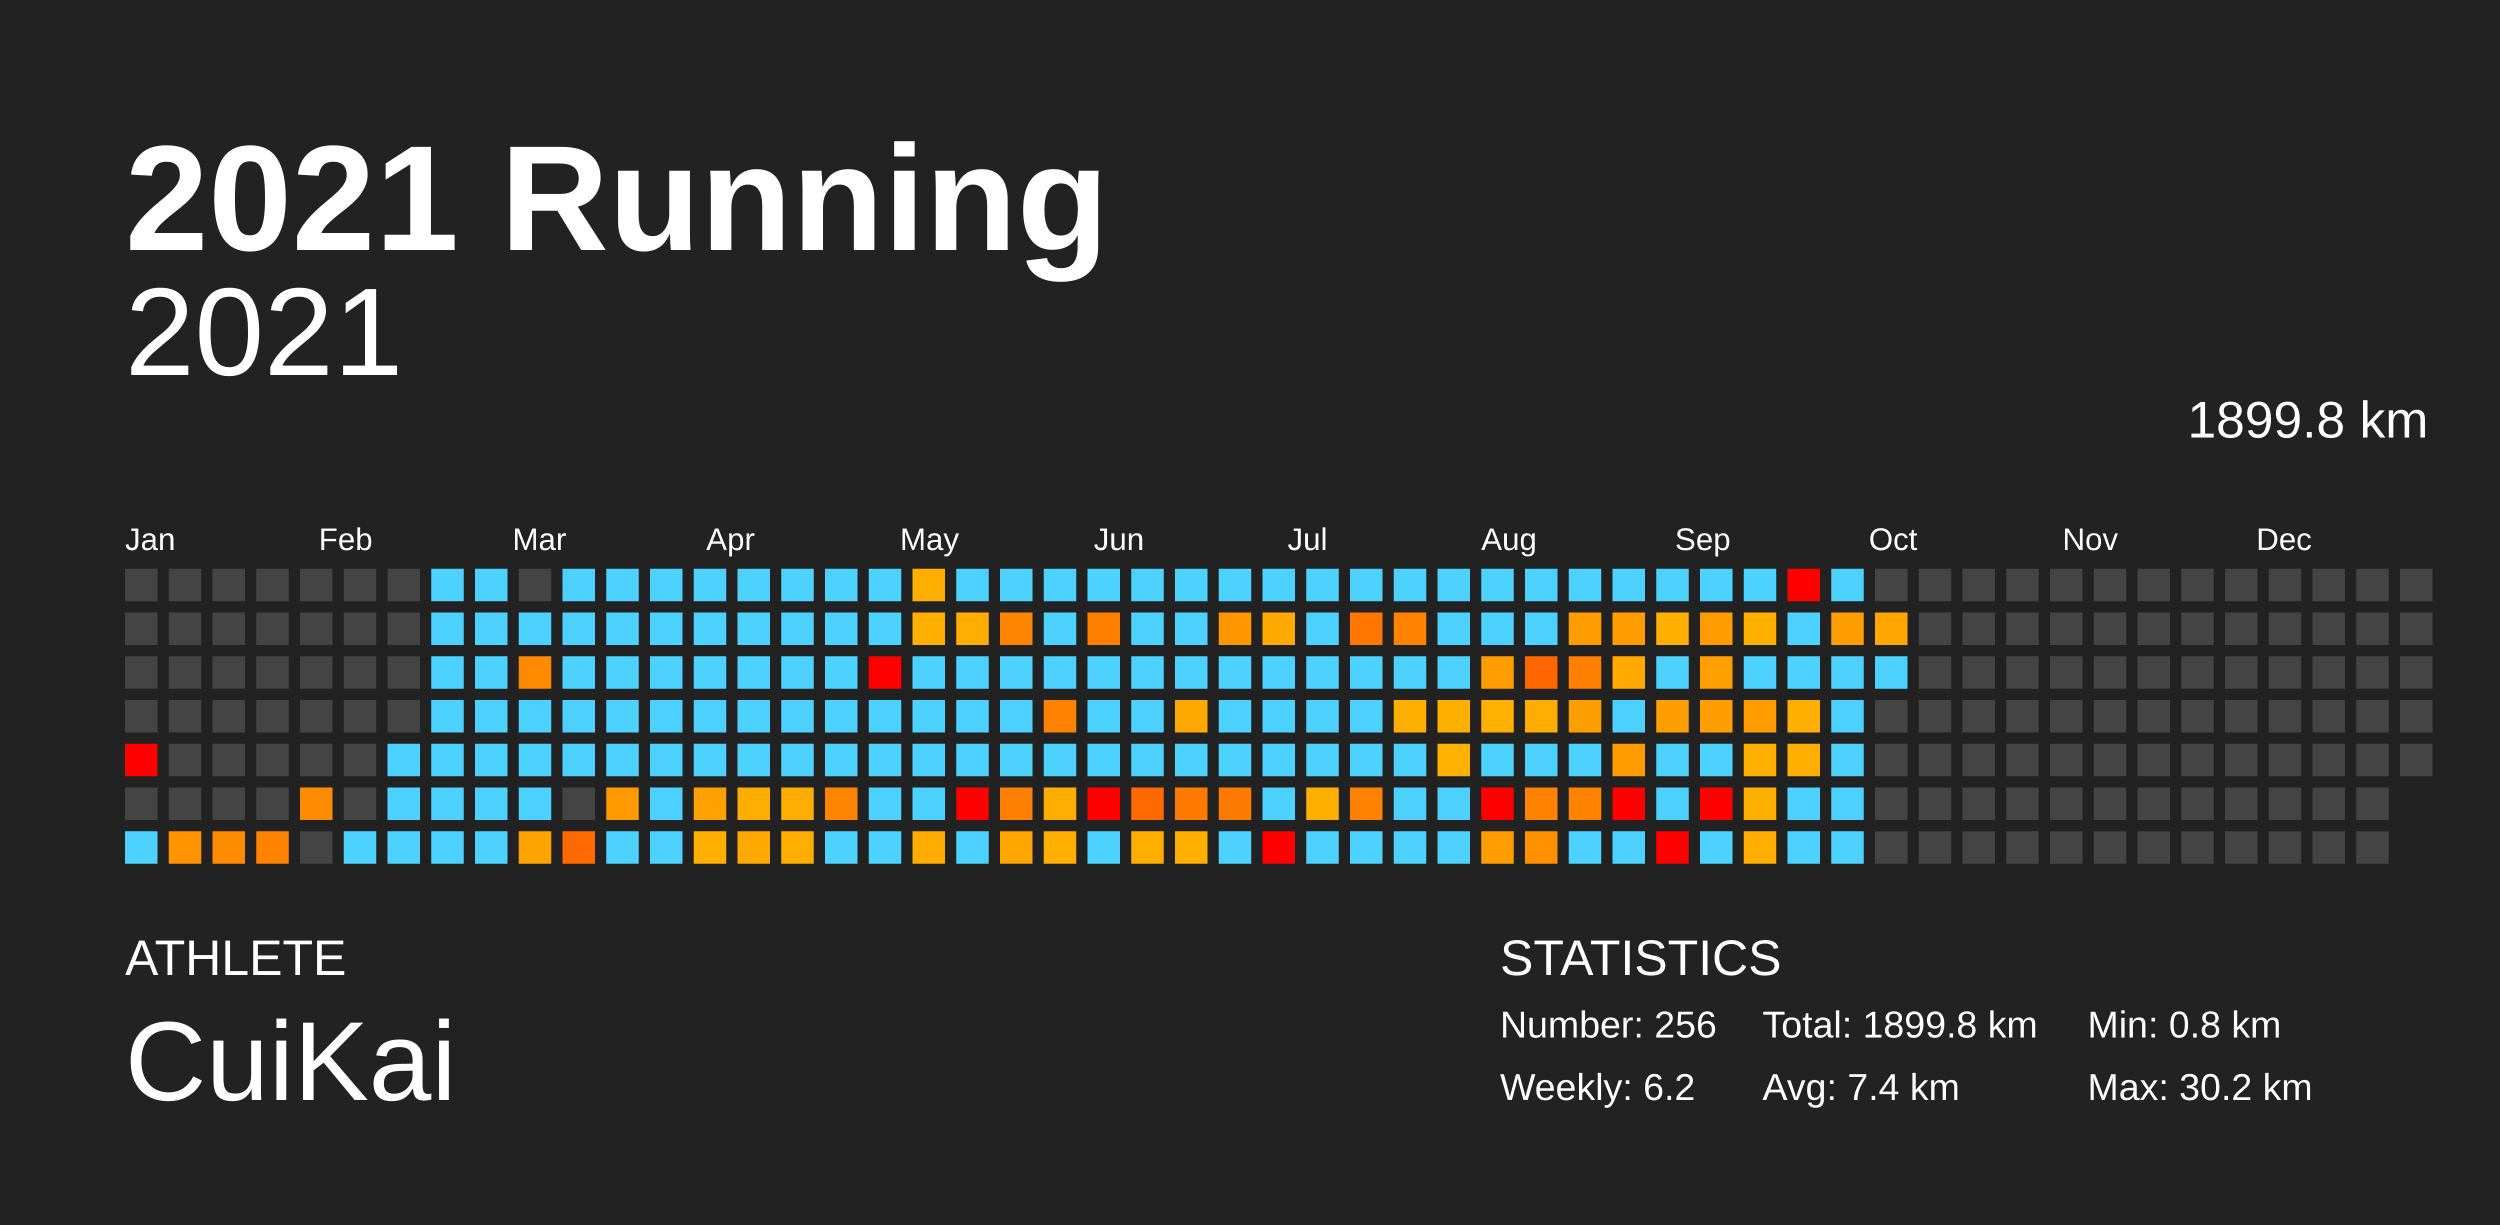
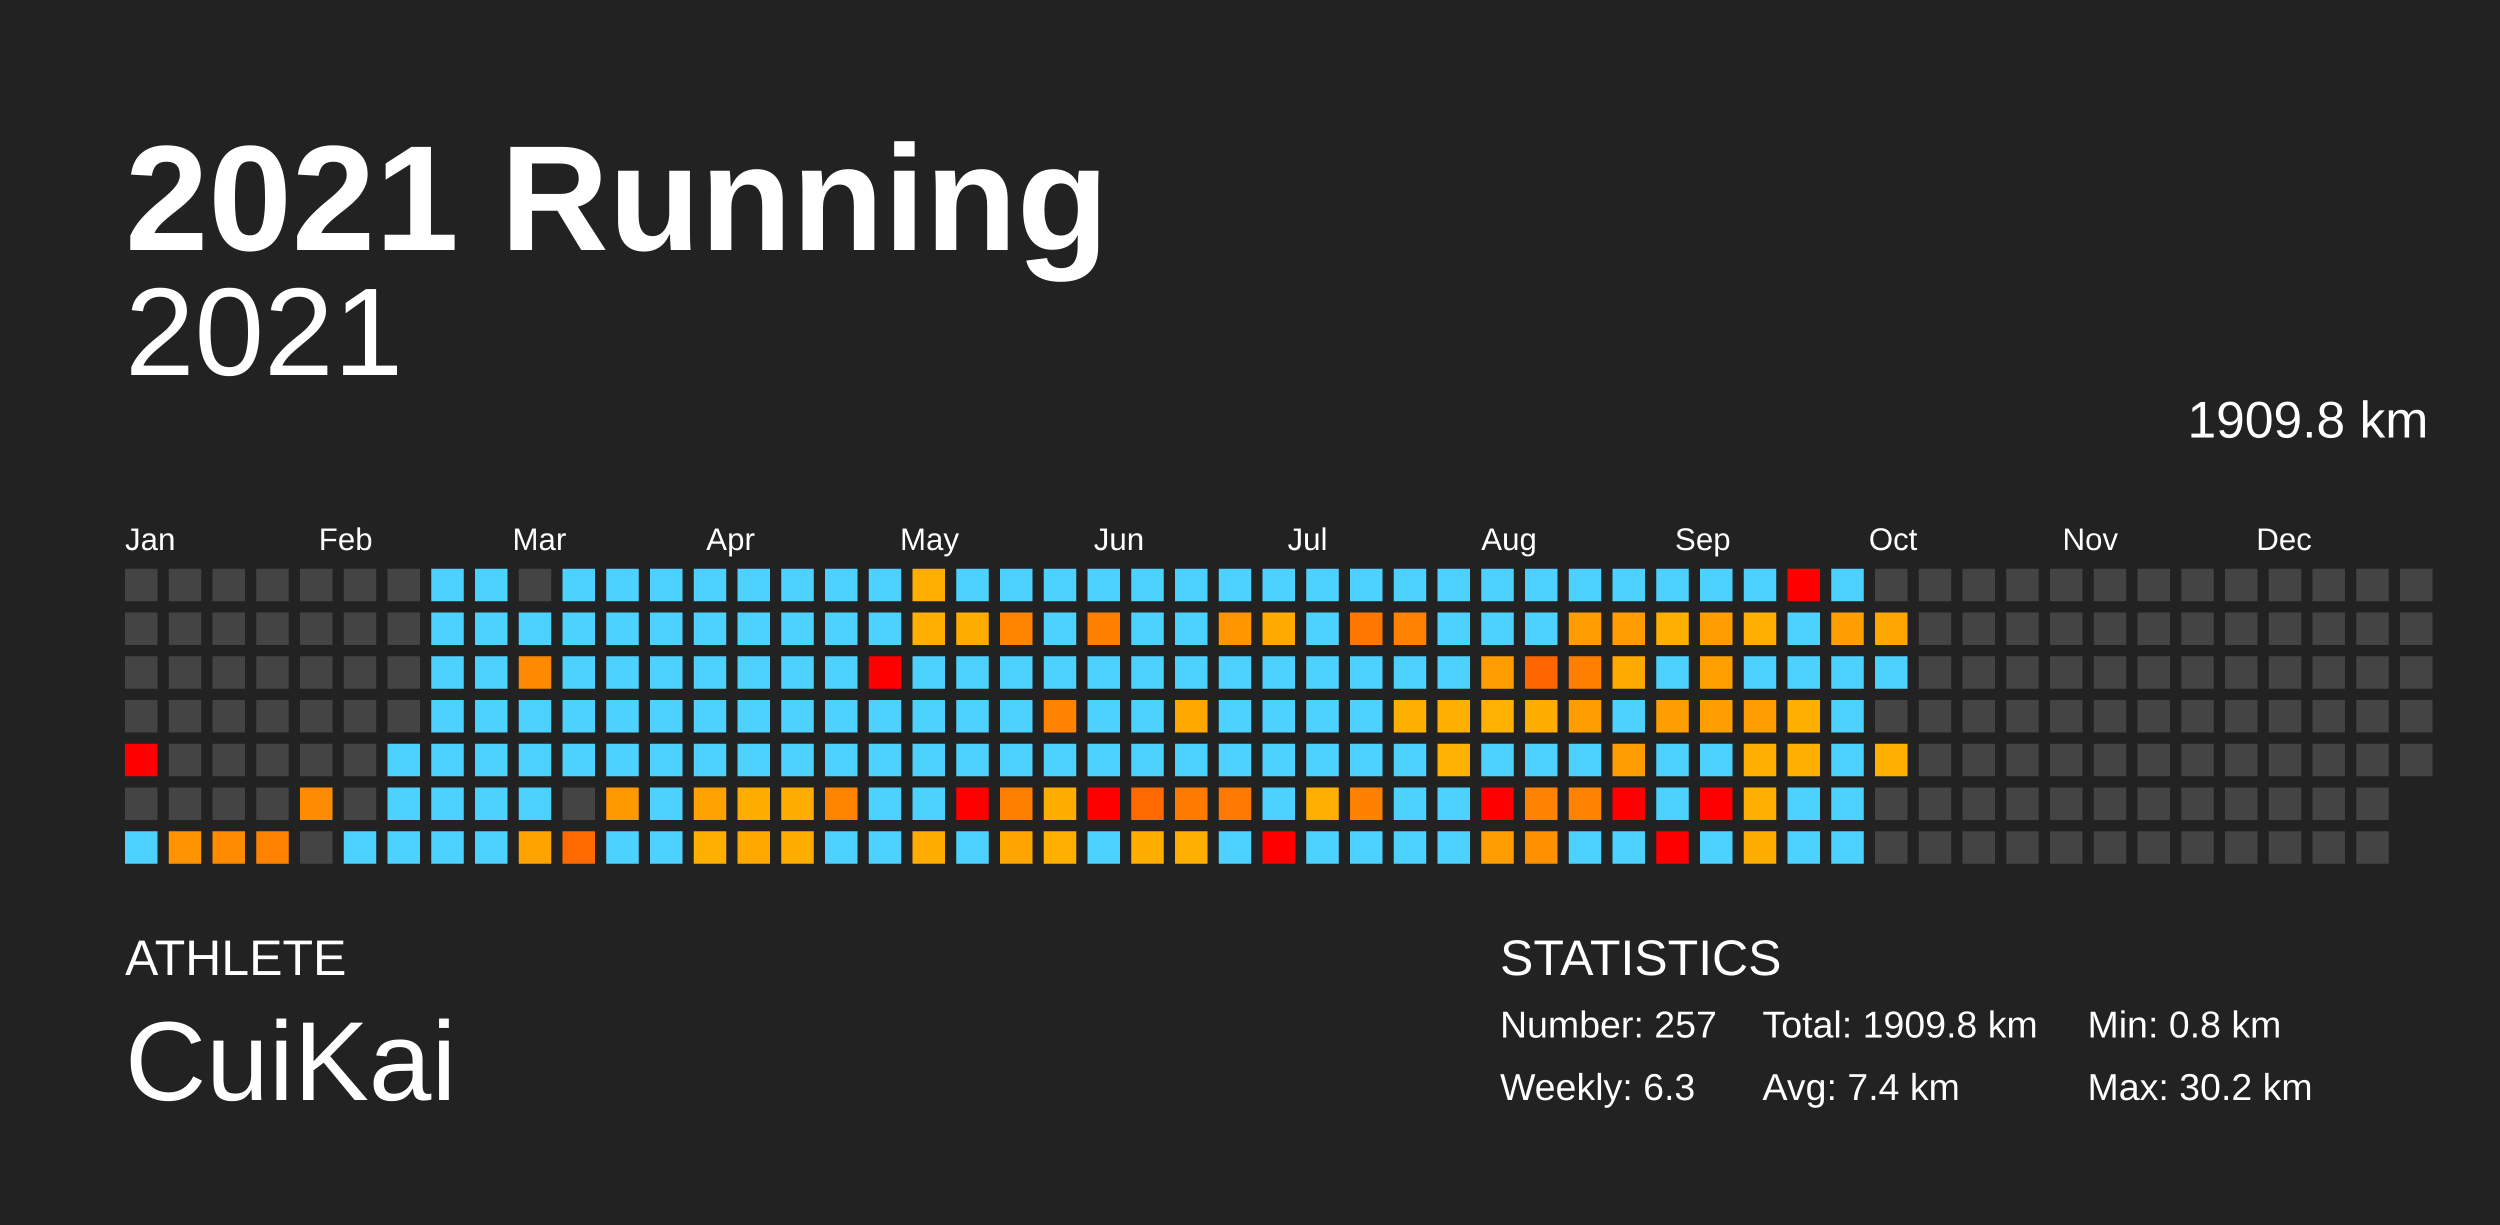
<svg xmlns="http://www.w3.org/2000/svg" baseProfile="full" height="98mm" version="1.1" viewBox="0,0,200,98" width="200mm">
  <defs />
  <rect fill="#222222" height="98" width="200" x="0" y="0" />
  <text fill="#FFFFFF" style="font-size:12px; font-family:Arial; font-weight:bold;" x="10" y="20">2021 Running</text>
  <text fill="#FFFFFF" style="font-size:4px; font-family:Arial" x="10" y="78">ATHLETE</text>
  <text fill="#FFFFFF" style="font-size:9px; font-family:Arial" x="10" y="88">CuiKai</text>
  <text fill="#FFFFFF" style="font-size:4px; font-family:Arial" x="120" y="78">STATISTICS</text>
-   <text fill="#FFFFFF" style="font-size:3px; font-family:Arial" x="120" y="83">Number: 256</text>
-   <text fill="#FFFFFF" style="font-size:3px; font-family:Arial" x="120" y="88">Weekly: 6.2</text>
-   <text fill="#FFFFFF" style="font-size:3px; font-family:Arial" x="141" y="83">Total: 1899.8 km</text>
+   <text fill="#FFFFFF" style="font-size:3px; font-family:Arial" x="120" y="83">Number: 257</text>
+   <text fill="#FFFFFF" style="font-size:3px; font-family:Arial" x="120" y="88">Weekly: 6.3</text>
+   <text fill="#FFFFFF" style="font-size:3px; font-family:Arial" x="141" y="83">Total: 1909.8 km</text>
  <text fill="#FFFFFF" style="font-size:3px; font-family:Arial" x="141" y="88">Avg: 7.4 km</text>
  <text fill="#FFFFFF" style="font-size:3px; font-family:Arial" x="167" y="83">Min: 0.8 km</text>
  <text fill="#FFFFFF" style="font-size:3px; font-family:Arial" x="167" y="88">Max: 30.2 km</text>
  <text alignment-baseline="hanging" fill="#FFFFFF" style="font-size:10.0px; font-family:Arial;" x="10" y="30">2021</text>
-   <text alignment-baseline="hanging" fill="#FFFFFF" style="font-size:4.125px; font-family:Arial;" x="175" y="35">1899.8 km</text>
+   <text alignment-baseline="hanging" fill="#FFFFFF" style="font-size:4.125px; font-family:Arial;" x="175" y="35">1909.8 km</text>
  <text fill="#FFFFFF" style="font-size:2.5px; font-family:Arial" x="10.0" y="44">Jan</text>
  <text fill="#FFFFFF" style="font-size:2.5px; font-family:Arial" x="25.5" y="44">Feb</text>
  <text fill="#FFFFFF" style="font-size:2.5px; font-family:Arial" x="41.0" y="44">Mar</text>
  <text fill="#FFFFFF" style="font-size:2.5px; font-family:Arial" x="56.5" y="44">Apr</text>
  <text fill="#FFFFFF" style="font-size:2.5px; font-family:Arial" x="72.0" y="44">May</text>
  <text fill="#FFFFFF" style="font-size:2.5px; font-family:Arial" x="87.5" y="44">Jun</text>
  <text fill="#FFFFFF" style="font-size:2.5px; font-family:Arial" x="103.0" y="44">Jul</text>
  <text fill="#FFFFFF" style="font-size:2.5px; font-family:Arial" x="118.5" y="44">Aug</text>
  <text fill="#FFFFFF" style="font-size:2.5px; font-family:Arial" x="134.0" y="44">Sep</text>
  <text fill="#FFFFFF" style="font-size:2.5px; font-family:Arial" x="149.5" y="44">Oct</text>
  <text fill="#FFFFFF" style="font-size:2.5px; font-family:Arial" x="165.0" y="44">Nov</text>
  <text fill="#FFFFFF" style="font-size:2.5px; font-family:Arial" x="180.5" y="44">Dec</text>
  <rect fill="#444444" height="2.6" width="2.6" x="10.0" y="45.5" />
  <rect fill="#444444" height="2.6" width="2.6" x="10.0" y="49.0" />
  <rect fill="#444444" height="2.6" width="2.6" x="10.0" y="52.5" />
  <rect fill="#444444" height="2.6" width="2.6" x="10.0" y="56.0" />
  <rect fill="red" height="2.6" width="2.6" x="10.0" y="59.5" />
  <rect fill="#444444" height="2.6" width="2.6" x="10.0" y="63.0" />
  <rect fill="#4dd2ff" height="2.6" width="2.6" x="10.0" y="66.5" />
  <rect fill="#444444" height="2.6" width="2.6" x="13.5" y="45.5" />
  <rect fill="#444444" height="2.6" width="2.6" x="13.5" y="49.0" />
  <rect fill="#444444" height="2.6" width="2.6" x="13.5" y="52.5" />
  <rect fill="#444444" height="2.6" width="2.6" x="13.5" y="56.0" />
  <rect fill="#444444" height="2.6" width="2.6" x="13.5" y="59.5" />
  <rect fill="#444444" height="2.6" width="2.6" x="13.5" y="63.0" />
  <rect fill="#ff9400" height="2.6" width="2.6" x="13.5" y="66.5" />
  <rect fill="#444444" height="2.6" width="2.6" x="17.0" y="45.5" />
  <rect fill="#444444" height="2.6" width="2.6" x="17.0" y="49.0" />
  <rect fill="#444444" height="2.6" width="2.6" x="17.0" y="52.5" />
  <rect fill="#444444" height="2.6" width="2.6" x="17.0" y="56.0" />
  <rect fill="#444444" height="2.6" width="2.6" x="17.0" y="59.5" />
  <rect fill="#444444" height="2.6" width="2.6" x="17.0" y="63.0" />
  <rect fill="#ff8c00" height="2.6" width="2.6" x="17.0" y="66.5" />
  <rect fill="#444444" height="2.6" width="2.6" x="20.5" y="45.5" />
  <rect fill="#444444" height="2.6" width="2.6" x="20.5" y="49.0" />
  <rect fill="#444444" height="2.6" width="2.6" x="20.5" y="52.5" />
  <rect fill="#444444" height="2.6" width="2.6" x="20.5" y="56.0" />
  <rect fill="#444444" height="2.6" width="2.6" x="20.5" y="59.5" />
  <rect fill="#444444" height="2.6" width="2.6" x="20.5" y="63.0" />
  <rect fill="#ff8300" height="2.6" width="2.6" x="20.5" y="66.5" />
  <rect fill="#444444" height="2.6" width="2.6" x="24.0" y="45.5" />
  <rect fill="#444444" height="2.6" width="2.6" x="24.0" y="49.0" />
  <rect fill="#444444" height="2.6" width="2.6" x="24.0" y="52.5" />
  <rect fill="#444444" height="2.6" width="2.6" x="24.0" y="56.0" />
  <rect fill="#444444" height="2.6" width="2.6" x="24.0" y="59.5" />
  <rect fill="#ff8c00" height="2.6" width="2.6" x="24.0" y="63.0" />
  <rect fill="#444444" height="2.6" width="2.6" x="24.0" y="66.5" />
  <rect fill="#444444" height="2.6" width="2.6" x="27.5" y="45.5" />
  <rect fill="#444444" height="2.6" width="2.6" x="27.5" y="49.0" />
  <rect fill="#444444" height="2.6" width="2.6" x="27.5" y="52.5" />
  <rect fill="#444444" height="2.6" width="2.6" x="27.5" y="56.0" />
  <rect fill="#444444" height="2.6" width="2.6" x="27.5" y="59.5" />
  <rect fill="#444444" height="2.6" width="2.6" x="27.5" y="63.0" />
  <rect fill="#4dd2ff" height="2.6" width="2.6" x="27.5" y="66.5" />
  <rect fill="#444444" height="2.6" width="2.6" x="31.0" y="45.5" />
  <rect fill="#444444" height="2.6" width="2.6" x="31.0" y="49.0" />
  <rect fill="#444444" height="2.6" width="2.6" x="31.0" y="52.5" />
  <rect fill="#444444" height="2.6" width="2.6" x="31.0" y="56.0" />
  <rect fill="#4dd2ff" height="2.6" width="2.6" x="31.0" y="59.5" />
  <rect fill="#4dd2ff" height="2.6" width="2.6" x="31.0" y="63.0" />
  <rect fill="#4dd2ff" height="2.6" width="2.6" x="31.0" y="66.5" />
  <rect fill="#4dd2ff" height="2.6" width="2.6" x="34.5" y="45.5" />
  <rect fill="#4dd2ff" height="2.6" width="2.6" x="34.5" y="49.0" />
  <rect fill="#4dd2ff" height="2.6" width="2.6" x="34.5" y="52.5" />
  <rect fill="#4dd2ff" height="2.6" width="2.6" x="34.5" y="56.0" />
  <rect fill="#4dd2ff" height="2.6" width="2.6" x="34.5" y="59.5" />
  <rect fill="#4dd2ff" height="2.6" width="2.6" x="34.5" y="63.0" />
  <rect fill="#4dd2ff" height="2.6" width="2.6" x="34.5" y="66.5" />
  <rect fill="#4dd2ff" height="2.6" width="2.6" x="38.0" y="45.5" />
  <rect fill="#4dd2ff" height="2.6" width="2.6" x="38.0" y="49.0" />
  <rect fill="#4dd2ff" height="2.6" width="2.6" x="38.0" y="52.5" />
  <rect fill="#4dd2ff" height="2.6" width="2.6" x="38.0" y="56.0" />
  <rect fill="#4dd2ff" height="2.6" width="2.6" x="38.0" y="59.5" />
  <rect fill="#4dd2ff" height="2.6" width="2.6" x="38.0" y="63.0" />
  <rect fill="#4dd2ff" height="2.6" width="2.6" x="38.0" y="66.5" />
  <rect fill="#444444" height="2.6" width="2.6" x="41.5" y="45.5" />
  <rect fill="#4dd2ff" height="2.6" width="2.6" x="41.5" y="49.0" />
  <rect fill="#ff8900" height="2.6" width="2.6" x="41.5" y="52.5" />
  <rect fill="#4dd2ff" height="2.6" width="2.6" x="41.5" y="56.0" />
  <rect fill="#4dd2ff" height="2.6" width="2.6" x="41.5" y="59.5" />
  <rect fill="#4dd2ff" height="2.6" width="2.6" x="41.5" y="63.0" />
  <rect fill="#ffa300" height="2.6" width="2.6" x="41.5" y="66.5" />
  <rect fill="#4dd2ff" height="2.6" width="2.6" x="45.0" y="45.5" />
  <rect fill="#4dd2ff" height="2.6" width="2.6" x="45.0" y="49.0" />
  <rect fill="#4dd2ff" height="2.6" width="2.6" x="45.0" y="52.5" />
  <rect fill="#4dd2ff" height="2.6" width="2.6" x="45.0" y="56.0" />
  <rect fill="#4dd2ff" height="2.6" width="2.6" x="45.0" y="59.5" />
  <rect fill="#444444" height="2.6" width="2.6" x="45.0" y="63.0" />
  <rect fill="#ff6900" height="2.6" width="2.6" x="45.0" y="66.5" />
  <rect fill="#4dd2ff" height="2.6" width="2.6" x="48.5" y="45.5" />
  <rect fill="#4dd2ff" height="2.6" width="2.6" x="48.5" y="49.0" />
  <rect fill="#4dd2ff" height="2.6" width="2.6" x="48.5" y="52.5" />
  <rect fill="#4dd2ff" height="2.6" width="2.6" x="48.5" y="56.0" />
  <rect fill="#4dd2ff" height="2.6" width="2.6" x="48.5" y="59.5" />
  <rect fill="#ff9900" height="2.6" width="2.6" x="48.5" y="63.0" />
  <rect fill="#4dd2ff" height="2.6" width="2.6" x="48.5" y="66.5" />
  <rect fill="#4dd2ff" height="2.6" width="2.6" x="52.0" y="45.5" />
  <rect fill="#4dd2ff" height="2.6" width="2.6" x="52.0" y="49.0" />
  <rect fill="#4dd2ff" height="2.6" width="2.6" x="52.0" y="52.5" />
  <rect fill="#4dd2ff" height="2.6" width="2.6" x="52.0" y="56.0" />
  <rect fill="#4dd2ff" height="2.6" width="2.6" x="52.0" y="59.5" />
  <rect fill="#4dd2ff" height="2.6" width="2.6" x="52.0" y="63.0" />
  <rect fill="#4dd2ff" height="2.6" width="2.6" x="52.0" y="66.5" />
  <rect fill="#4dd2ff" height="2.6" width="2.6" x="55.5" y="45.5" />
  <rect fill="#4dd2ff" height="2.6" width="2.6" x="55.5" y="49.0" />
  <rect fill="#4dd2ff" height="2.6" width="2.6" x="55.5" y="52.5" />
  <rect fill="#4dd2ff" height="2.6" width="2.6" x="55.5" y="56.0" />
  <rect fill="#4dd2ff" height="2.6" width="2.6" x="55.5" y="59.5" />
  <rect fill="#ffa100" height="2.6" width="2.6" x="55.5" y="63.0" />
  <rect fill="#ffaf00" height="2.6" width="2.6" x="55.5" y="66.5" />
  <rect fill="#4dd2ff" height="2.6" width="2.6" x="59.0" y="45.5" />
  <rect fill="#4dd2ff" height="2.6" width="2.6" x="59.0" y="49.0" />
  <rect fill="#4dd2ff" height="2.6" width="2.6" x="59.0" y="52.5" />
  <rect fill="#4dd2ff" height="2.6" width="2.6" x="59.0" y="56.0" />
  <rect fill="#4dd2ff" height="2.6" width="2.6" x="59.0" y="59.5" />
  <rect fill="#ffae00" height="2.6" width="2.6" x="59.0" y="63.0" />
  <rect fill="#ffa900" height="2.6" width="2.6" x="59.0" y="66.5" />
  <rect fill="#4dd2ff" height="2.6" width="2.6" x="62.5" y="45.5" />
  <rect fill="#4dd2ff" height="2.6" width="2.6" x="62.5" y="49.0" />
  <rect fill="#4dd2ff" height="2.6" width="2.6" x="62.5" y="52.5" />
  <rect fill="#4dd2ff" height="2.6" width="2.6" x="62.5" y="56.0" />
  <rect fill="#4dd2ff" height="2.6" width="2.6" x="62.5" y="59.5" />
  <rect fill="#ffad00" height="2.6" width="2.6" x="62.5" y="63.0" />
  <rect fill="#ffae00" height="2.6" width="2.6" x="62.5" y="66.5" />
  <rect fill="#4dd2ff" height="2.6" width="2.6" x="66.0" y="45.5" />
  <rect fill="#4dd2ff" height="2.6" width="2.6" x="66.0" y="49.0" />
  <rect fill="#4dd2ff" height="2.6" width="2.6" x="66.0" y="52.5" />
  <rect fill="#4dd2ff" height="2.6" width="2.6" x="66.0" y="56.0" />
  <rect fill="#4dd2ff" height="2.6" width="2.6" x="66.0" y="59.5" />
  <rect fill="#ff8500" height="2.6" width="2.6" x="66.0" y="63.0" />
  <rect fill="#4dd2ff" height="2.6" width="2.6" x="66.0" y="66.5" />
  <rect fill="#4dd2ff" height="2.6" width="2.6" x="69.5" y="45.5" />
  <rect fill="#4dd2ff" height="2.6" width="2.6" x="69.5" y="49.0" />
  <rect fill="red" height="2.6" width="2.6" x="69.5" y="52.5" />
  <rect fill="#4dd2ff" height="2.6" width="2.6" x="69.5" y="56.0" />
  <rect fill="#4dd2ff" height="2.6" width="2.6" x="69.5" y="59.5" />
  <rect fill="#4dd2ff" height="2.6" width="2.6" x="69.5" y="63.0" />
  <rect fill="#4dd2ff" height="2.6" width="2.6" x="69.5" y="66.5" />
  <rect fill="#ffaf00" height="2.6" width="2.6" x="73.0" y="45.5" />
  <rect fill="#ffaf00" height="2.6" width="2.6" x="73.0" y="49.0" />
  <rect fill="#4dd2ff" height="2.6" width="2.6" x="73.0" y="52.5" />
  <rect fill="#4dd2ff" height="2.6" width="2.6" x="73.0" y="56.0" />
  <rect fill="#4dd2ff" height="2.6" width="2.6" x="73.0" y="59.5" />
  <rect fill="#4dd2ff" height="2.6" width="2.6" x="73.0" y="63.0" />
  <rect fill="#ffab00" height="2.6" width="2.6" x="73.0" y="66.5" />
  <rect fill="#4dd2ff" height="2.6" width="2.6" x="76.5" y="45.5" />
  <rect fill="#ffad00" height="2.6" width="2.6" x="76.5" y="49.0" />
  <rect fill="#4dd2ff" height="2.6" width="2.6" x="76.5" y="52.5" />
  <rect fill="#4dd2ff" height="2.6" width="2.6" x="76.5" y="56.0" />
  <rect fill="#4dd2ff" height="2.6" width="2.6" x="76.5" y="59.5" />
  <rect fill="red" height="2.6" width="2.6" x="76.5" y="63.0" />
  <rect fill="#4dd2ff" height="2.6" width="2.6" x="76.5" y="66.5" />
  <rect fill="#4dd2ff" height="2.6" width="2.6" x="80.0" y="45.5" />
  <rect fill="#ff8400" height="2.6" width="2.6" x="80.0" y="49.0" />
  <rect fill="#4dd2ff" height="2.6" width="2.6" x="80.0" y="52.5" />
  <rect fill="#4dd2ff" height="2.6" width="2.6" x="80.0" y="56.0" />
  <rect fill="#4dd2ff" height="2.6" width="2.6" x="80.0" y="59.5" />
  <rect fill="#ff8000" height="2.6" width="2.6" x="80.0" y="63.0" />
  <rect fill="#ffa500" height="2.6" width="2.6" x="80.0" y="66.5" />
  <rect fill="#4dd2ff" height="2.6" width="2.6" x="83.5" y="45.5" />
  <rect fill="#4dd2ff" height="2.6" width="2.6" x="83.5" y="49.0" />
  <rect fill="#4dd2ff" height="2.6" width="2.6" x="83.5" y="52.5" />
  <rect fill="#ff8200" height="2.6" width="2.6" x="83.5" y="56.0" />
  <rect fill="#4dd2ff" height="2.6" width="2.6" x="83.5" y="59.5" />
  <rect fill="#ffae00" height="2.6" width="2.6" x="83.5" y="63.0" />
  <rect fill="#ffaf00" height="2.6" width="2.6" x="83.5" y="66.5" />
  <rect fill="#4dd2ff" height="2.6" width="2.6" x="87.0" y="45.5" />
  <rect fill="#ff8000" height="2.6" width="2.6" x="87.0" y="49.0" />
  <rect fill="#4dd2ff" height="2.6" width="2.6" x="87.0" y="52.5" />
  <rect fill="#4dd2ff" height="2.6" width="2.6" x="87.0" y="56.0" />
  <rect fill="#4dd2ff" height="2.6" width="2.6" x="87.0" y="59.5" />
  <rect fill="red" height="2.6" width="2.6" x="87.0" y="63.0" />
  <rect fill="#4dd2ff" height="2.6" width="2.6" x="87.0" y="66.5" />
  <rect fill="#4dd2ff" height="2.6" width="2.6" x="90.5" y="45.5" />
  <rect fill="#4dd2ff" height="2.6" width="2.6" x="90.5" y="49.0" />
  <rect fill="#4dd2ff" height="2.6" width="2.6" x="90.5" y="52.5" />
  <rect fill="#4dd2ff" height="2.6" width="2.6" x="90.5" y="56.0" />
  <rect fill="#4dd2ff" height="2.6" width="2.6" x="90.5" y="59.5" />
  <rect fill="#ff6900" height="2.6" width="2.6" x="90.5" y="63.0" />
  <rect fill="#ffae00" height="2.6" width="2.6" x="90.5" y="66.5" />
  <rect fill="#4dd2ff" height="2.6" width="2.6" x="94.0" y="45.5" />
  <rect fill="#4dd2ff" height="2.6" width="2.6" x="94.0" y="49.0" />
  <rect fill="#4dd2ff" height="2.6" width="2.6" x="94.0" y="52.5" />
  <rect fill="#ffa900" height="2.6" width="2.6" x="94.0" y="56.0" />
  <rect fill="#4dd2ff" height="2.6" width="2.6" x="94.0" y="59.5" />
  <rect fill="#ff7b00" height="2.6" width="2.6" x="94.0" y="63.0" />
  <rect fill="#ffaf00" height="2.6" width="2.6" x="94.0" y="66.5" />
  <rect fill="#4dd2ff" height="2.6" width="2.6" x="97.5" y="45.5" />
  <rect fill="#ff9600" height="2.6" width="2.6" x="97.5" y="49.0" />
  <rect fill="#4dd2ff" height="2.6" width="2.6" x="97.5" y="52.5" />
  <rect fill="#4dd2ff" height="2.6" width="2.6" x="97.5" y="56.0" />
  <rect fill="#4dd2ff" height="2.6" width="2.6" x="97.5" y="59.5" />
  <rect fill="#ff7a00" height="2.6" width="2.6" x="97.5" y="63.0" />
  <rect fill="#4dd2ff" height="2.6" width="2.6" x="97.5" y="66.5" />
  <rect fill="#4dd2ff" height="2.6" width="2.6" x="101.0" y="45.5" />
  <rect fill="#ffaa00" height="2.6" width="2.6" x="101.0" y="49.0" />
  <rect fill="#4dd2ff" height="2.6" width="2.6" x="101.0" y="52.5" />
  <rect fill="#4dd2ff" height="2.6" width="2.6" x="101.0" y="56.0" />
  <rect fill="#4dd2ff" height="2.6" width="2.6" x="101.0" y="59.5" />
  <rect fill="#4dd2ff" height="2.6" width="2.6" x="101.0" y="63.0" />
  <rect fill="red" height="2.6" width="2.6" x="101.0" y="66.5" />
  <rect fill="#4dd2ff" height="2.6" width="2.6" x="104.5" y="45.5" />
  <rect fill="#4dd2ff" height="2.6" width="2.6" x="104.5" y="49.0" />
  <rect fill="#4dd2ff" height="2.6" width="2.6" x="104.5" y="52.5" />
  <rect fill="#4dd2ff" height="2.6" width="2.6" x="104.5" y="56.0" />
  <rect fill="#4dd2ff" height="2.6" width="2.6" x="104.5" y="59.5" />
  <rect fill="#ffaf00" height="2.6" width="2.6" x="104.5" y="63.0" />
  <rect fill="#4dd2ff" height="2.6" width="2.6" x="104.5" y="66.5" />
  <rect fill="#4dd2ff" height="2.6" width="2.6" x="108.0" y="45.5" />
  <rect fill="#ff7600" height="2.6" width="2.6" x="108.0" y="49.0" />
  <rect fill="#4dd2ff" height="2.6" width="2.6" x="108.0" y="52.5" />
  <rect fill="#4dd2ff" height="2.6" width="2.6" x="108.0" y="56.0" />
  <rect fill="#4dd2ff" height="2.6" width="2.6" x="108.0" y="59.5" />
  <rect fill="#ff8100" height="2.6" width="2.6" x="108.0" y="63.0" />
  <rect fill="#4dd2ff" height="2.6" width="2.6" x="108.0" y="66.5" />
  <rect fill="#4dd2ff" height="2.6" width="2.6" x="111.5" y="45.5" />
  <rect fill="#ff8200" height="2.6" width="2.6" x="111.5" y="49.0" />
  <rect fill="#4dd2ff" height="2.6" width="2.6" x="111.5" y="52.5" />
  <rect fill="#ffaf00" height="2.6" width="2.6" x="111.5" y="56.0" />
  <rect fill="#4dd2ff" height="2.6" width="2.6" x="111.5" y="59.5" />
  <rect fill="#4dd2ff" height="2.6" width="2.6" x="111.5" y="63.0" />
  <rect fill="#4dd2ff" height="2.6" width="2.6" x="111.5" y="66.5" />
  <rect fill="#4dd2ff" height="2.6" width="2.6" x="115.0" y="45.5" />
  <rect fill="#4dd2ff" height="2.6" width="2.6" x="115.0" y="49.0" />
  <rect fill="#4dd2ff" height="2.6" width="2.6" x="115.0" y="52.5" />
  <rect fill="#ffaf00" height="2.6" width="2.6" x="115.0" y="56.0" />
  <rect fill="#ffb000" height="2.6" width="2.6" x="115.0" y="59.5" />
  <rect fill="#4dd2ff" height="2.6" width="2.6" x="115.0" y="63.0" />
  <rect fill="#4dd2ff" height="2.6" width="2.6" x="115.0" y="66.5" />
  <rect fill="#4dd2ff" height="2.6" width="2.6" x="118.5" y="45.5" />
  <rect fill="#4dd2ff" height="2.6" width="2.6" x="118.5" y="49.0" />
  <rect fill="#ff9d00" height="2.6" width="2.6" x="118.5" y="52.5" />
  <rect fill="#ffb000" height="2.6" width="2.6" x="118.5" y="56.0" />
  <rect fill="#4dd2ff" height="2.6" width="2.6" x="118.5" y="59.5" />
  <rect fill="red" height="2.6" width="2.6" x="118.5" y="63.0" />
  <rect fill="#ff9c00" height="2.6" width="2.6" x="118.5" y="66.5" />
  <rect fill="#4dd2ff" height="2.6" width="2.6" x="122.0" y="45.5" />
  <rect fill="#4dd2ff" height="2.6" width="2.6" x="122.0" y="49.0" />
  <rect fill="#ff6600" height="2.6" width="2.6" x="122.0" y="52.5" />
  <rect fill="#ffad00" height="2.6" width="2.6" x="122.0" y="56.0" />
  <rect fill="#4dd2ff" height="2.6" width="2.6" x="122.0" y="59.5" />
  <rect fill="#ff8200" height="2.6" width="2.6" x="122.0" y="63.0" />
  <rect fill="#ff9000" height="2.6" width="2.6" x="122.0" y="66.5" />
  <rect fill="#4dd2ff" height="2.6" width="2.6" x="125.5" y="45.5" />
  <rect fill="#ff9c00" height="2.6" width="2.6" x="125.5" y="49.0" />
  <rect fill="#ff8000" height="2.6" width="2.6" x="125.5" y="52.5" />
  <rect fill="#ff9e00" height="2.6" width="2.6" x="125.5" y="56.0" />
  <rect fill="#4dd2ff" height="2.6" width="2.6" x="125.5" y="59.5" />
  <rect fill="#ff8200" height="2.6" width="2.6" x="125.5" y="63.0" />
  <rect fill="#4dd2ff" height="2.6" width="2.6" x="125.5" y="66.5" />
  <rect fill="#4dd2ff" height="2.6" width="2.6" x="129.0" y="45.5" />
  <rect fill="#ff9d00" height="2.6" width="2.6" x="129.0" y="49.0" />
  <rect fill="#ffaa00" height="2.6" width="2.6" x="129.0" y="52.5" />
  <rect fill="#4dd2ff" height="2.6" width="2.6" x="129.0" y="56.0" />
  <rect fill="#ff9d00" height="2.6" width="2.6" x="129.0" y="59.5" />
  <rect fill="red" height="2.6" width="2.6" x="129.0" y="63.0" />
  <rect fill="#4dd2ff" height="2.6" width="2.6" x="129.0" y="66.5" />
  <rect fill="#4dd2ff" height="2.6" width="2.6" x="132.5" y="45.5" />
  <rect fill="#ffaf00" height="2.6" width="2.6" x="132.5" y="49.0" />
  <rect fill="#4dd2ff" height="2.6" width="2.6" x="132.5" y="52.5" />
  <rect fill="#ff9e00" height="2.6" width="2.6" x="132.5" y="56.0" />
  <rect fill="#4dd2ff" height="2.6" width="2.6" x="132.5" y="59.5" />
  <rect fill="#4dd2ff" height="2.6" width="2.6" x="132.5" y="63.0" />
  <rect fill="red" height="2.6" width="2.6" x="132.5" y="66.5" />
  <rect fill="#4dd2ff" height="2.6" width="2.6" x="136.0" y="45.5" />
  <rect fill="#ff9d00" height="2.6" width="2.6" x="136.0" y="49.0" />
  <rect fill="#ffa000" height="2.6" width="2.6" x="136.0" y="52.5" />
  <rect fill="#ff9e00" height="2.6" width="2.6" x="136.0" y="56.0" />
  <rect fill="#4dd2ff" height="2.6" width="2.6" x="136.0" y="59.5" />
  <rect fill="red" height="2.6" width="2.6" x="136.0" y="63.0" />
  <rect fill="#4dd2ff" height="2.6" width="2.6" x="136.0" y="66.5" />
  <rect fill="#4dd2ff" height="2.6" width="2.6" x="139.5" y="45.5" />
  <rect fill="#ffaf00" height="2.6" width="2.6" x="139.5" y="49.0" />
  <rect fill="#4dd2ff" height="2.6" width="2.6" x="139.5" y="52.5" />
  <rect fill="#ff9d00" height="2.6" width="2.6" x="139.5" y="56.0" />
  <rect fill="#ffaf00" height="2.6" width="2.6" x="139.5" y="59.5" />
  <rect fill="#ffaf00" height="2.6" width="2.6" x="139.5" y="63.0" />
  <rect fill="#ffae00" height="2.6" width="2.6" x="139.5" y="66.5" />
  <rect fill="red" height="2.6" width="2.6" x="143.0" y="45.5" />
  <rect fill="#4dd2ff" height="2.6" width="2.6" x="143.0" y="49.0" />
  <rect fill="#4dd2ff" height="2.6" width="2.6" x="143.0" y="52.5" />
  <rect fill="#ffaf00" height="2.6" width="2.6" x="143.0" y="56.0" />
  <rect fill="#ffaf00" height="2.6" width="2.6" x="143.0" y="59.5" />
  <rect fill="#4dd2ff" height="2.6" width="2.6" x="143.0" y="63.0" />
  <rect fill="#4dd2ff" height="2.6" width="2.6" x="143.0" y="66.5" />
  <rect fill="#4dd2ff" height="2.6" width="2.6" x="146.5" y="45.5" />
  <rect fill="#ff9e00" height="2.6" width="2.6" x="146.5" y="49.0" />
  <rect fill="#4dd2ff" height="2.6" width="2.6" x="146.5" y="52.5" />
  <rect fill="#4dd2ff" height="2.6" width="2.6" x="146.5" y="56.0" />
  <rect fill="#4dd2ff" height="2.6" width="2.6" x="146.5" y="59.5" />
  <rect fill="#4dd2ff" height="2.6" width="2.6" x="146.5" y="63.0" />
  <rect fill="#4dd2ff" height="2.6" width="2.6" x="146.5" y="66.5" />
  <rect fill="#444444" height="2.6" width="2.6" x="150.0" y="45.5" />
  <rect fill="#ffa600" height="2.6" width="2.6" x="150.0" y="49.0" />
  <rect fill="#4dd2ff" height="2.6" width="2.6" x="150.0" y="52.5" />
  <rect fill="#444444" height="2.6" width="2.6" x="150.0" y="56.0" />
-   <rect fill="#444444" height="2.6" width="2.6" x="150.0" y="59.5" />
+   <rect fill="#ffaf00" height="2.6" width="2.6" x="150.0" y="59.5" />
  <rect fill="#444444" height="2.6" width="2.6" x="150.0" y="63.0" />
  <rect fill="#444444" height="2.6" width="2.6" x="150.0" y="66.5" />
  <rect fill="#444444" height="2.6" width="2.6" x="153.5" y="45.5" />
  <rect fill="#444444" height="2.6" width="2.6" x="153.5" y="49.0" />
  <rect fill="#444444" height="2.6" width="2.6" x="153.5" y="52.5" />
  <rect fill="#444444" height="2.6" width="2.6" x="153.5" y="56.0" />
  <rect fill="#444444" height="2.6" width="2.6" x="153.5" y="59.5" />
  <rect fill="#444444" height="2.6" width="2.6" x="153.5" y="63.0" />
  <rect fill="#444444" height="2.6" width="2.6" x="153.5" y="66.5" />
  <rect fill="#444444" height="2.6" width="2.6" x="157.0" y="45.5" />
  <rect fill="#444444" height="2.6" width="2.6" x="157.0" y="49.0" />
  <rect fill="#444444" height="2.6" width="2.6" x="157.0" y="52.5" />
  <rect fill="#444444" height="2.6" width="2.6" x="157.0" y="56.0" />
  <rect fill="#444444" height="2.6" width="2.6" x="157.0" y="59.5" />
  <rect fill="#444444" height="2.6" width="2.6" x="157.0" y="63.0" />
  <rect fill="#444444" height="2.6" width="2.6" x="157.0" y="66.5" />
  <rect fill="#444444" height="2.6" width="2.6" x="160.5" y="45.5" />
  <rect fill="#444444" height="2.6" width="2.6" x="160.5" y="49.0" />
  <rect fill="#444444" height="2.6" width="2.6" x="160.5" y="52.5" />
  <rect fill="#444444" height="2.6" width="2.6" x="160.5" y="56.0" />
  <rect fill="#444444" height="2.6" width="2.6" x="160.5" y="59.5" />
  <rect fill="#444444" height="2.6" width="2.6" x="160.5" y="63.0" />
  <rect fill="#444444" height="2.6" width="2.6" x="160.5" y="66.5" />
  <rect fill="#444444" height="2.6" width="2.6" x="164.0" y="45.5" />
  <rect fill="#444444" height="2.6" width="2.6" x="164.0" y="49.0" />
  <rect fill="#444444" height="2.6" width="2.6" x="164.0" y="52.5" />
  <rect fill="#444444" height="2.6" width="2.6" x="164.0" y="56.0" />
  <rect fill="#444444" height="2.6" width="2.6" x="164.0" y="59.5" />
  <rect fill="#444444" height="2.6" width="2.6" x="164.0" y="63.0" />
  <rect fill="#444444" height="2.6" width="2.6" x="164.0" y="66.5" />
  <rect fill="#444444" height="2.6" width="2.6" x="167.5" y="45.5" />
  <rect fill="#444444" height="2.6" width="2.6" x="167.5" y="49.0" />
  <rect fill="#444444" height="2.6" width="2.6" x="167.5" y="52.5" />
  <rect fill="#444444" height="2.6" width="2.6" x="167.5" y="56.0" />
  <rect fill="#444444" height="2.6" width="2.6" x="167.5" y="59.5" />
  <rect fill="#444444" height="2.6" width="2.6" x="167.5" y="63.0" />
  <rect fill="#444444" height="2.6" width="2.6" x="167.5" y="66.5" />
  <rect fill="#444444" height="2.6" width="2.6" x="171.0" y="45.5" />
  <rect fill="#444444" height="2.6" width="2.6" x="171.0" y="49.0" />
  <rect fill="#444444" height="2.6" width="2.6" x="171.0" y="52.5" />
  <rect fill="#444444" height="2.6" width="2.6" x="171.0" y="56.0" />
  <rect fill="#444444" height="2.6" width="2.6" x="171.0" y="59.5" />
  <rect fill="#444444" height="2.6" width="2.6" x="171.0" y="63.0" />
  <rect fill="#444444" height="2.6" width="2.6" x="171.0" y="66.5" />
  <rect fill="#444444" height="2.6" width="2.6" x="174.5" y="45.5" />
  <rect fill="#444444" height="2.6" width="2.6" x="174.5" y="49.0" />
  <rect fill="#444444" height="2.6" width="2.6" x="174.5" y="52.5" />
  <rect fill="#444444" height="2.6" width="2.6" x="174.5" y="56.0" />
  <rect fill="#444444" height="2.6" width="2.6" x="174.5" y="59.5" />
  <rect fill="#444444" height="2.6" width="2.6" x="174.5" y="63.0" />
  <rect fill="#444444" height="2.6" width="2.6" x="174.5" y="66.5" />
  <rect fill="#444444" height="2.6" width="2.6" x="178.0" y="45.5" />
  <rect fill="#444444" height="2.6" width="2.6" x="178.0" y="49.0" />
  <rect fill="#444444" height="2.6" width="2.6" x="178.0" y="52.5" />
  <rect fill="#444444" height="2.6" width="2.6" x="178.0" y="56.0" />
  <rect fill="#444444" height="2.6" width="2.6" x="178.0" y="59.5" />
  <rect fill="#444444" height="2.6" width="2.6" x="178.0" y="63.0" />
  <rect fill="#444444" height="2.6" width="2.6" x="178.0" y="66.5" />
  <rect fill="#444444" height="2.6" width="2.6" x="181.5" y="45.5" />
  <rect fill="#444444" height="2.6" width="2.6" x="181.5" y="49.0" />
  <rect fill="#444444" height="2.6" width="2.6" x="181.5" y="52.5" />
  <rect fill="#444444" height="2.6" width="2.6" x="181.5" y="56.0" />
  <rect fill="#444444" height="2.6" width="2.6" x="181.5" y="59.5" />
  <rect fill="#444444" height="2.6" width="2.6" x="181.5" y="63.0" />
  <rect fill="#444444" height="2.6" width="2.6" x="181.5" y="66.5" />
  <rect fill="#444444" height="2.6" width="2.6" x="185.0" y="45.5" />
  <rect fill="#444444" height="2.6" width="2.6" x="185.0" y="49.0" />
  <rect fill="#444444" height="2.6" width="2.6" x="185.0" y="52.5" />
  <rect fill="#444444" height="2.6" width="2.6" x="185.0" y="56.0" />
  <rect fill="#444444" height="2.6" width="2.6" x="185.0" y="59.5" />
  <rect fill="#444444" height="2.6" width="2.6" x="185.0" y="63.0" />
  <rect fill="#444444" height="2.6" width="2.6" x="185.0" y="66.5" />
  <rect fill="#444444" height="2.6" width="2.6" x="188.5" y="45.5" />
  <rect fill="#444444" height="2.6" width="2.6" x="188.5" y="49.0" />
  <rect fill="#444444" height="2.6" width="2.6" x="188.5" y="52.5" />
  <rect fill="#444444" height="2.6" width="2.6" x="188.5" y="56.0" />
  <rect fill="#444444" height="2.6" width="2.6" x="188.5" y="59.5" />
  <rect fill="#444444" height="2.6" width="2.6" x="188.5" y="63.0" />
  <rect fill="#444444" height="2.6" width="2.6" x="188.5" y="66.5" />
  <rect fill="#444444" height="2.6" width="2.6" x="192.0" y="45.5" />
  <rect fill="#444444" height="2.6" width="2.6" x="192.0" y="49.0" />
  <rect fill="#444444" height="2.6" width="2.6" x="192.0" y="52.5" />
  <rect fill="#444444" height="2.6" width="2.6" x="192.0" y="56.0" />
  <rect fill="#444444" height="2.6" width="2.6" x="192.0" y="59.5" />
</svg>
